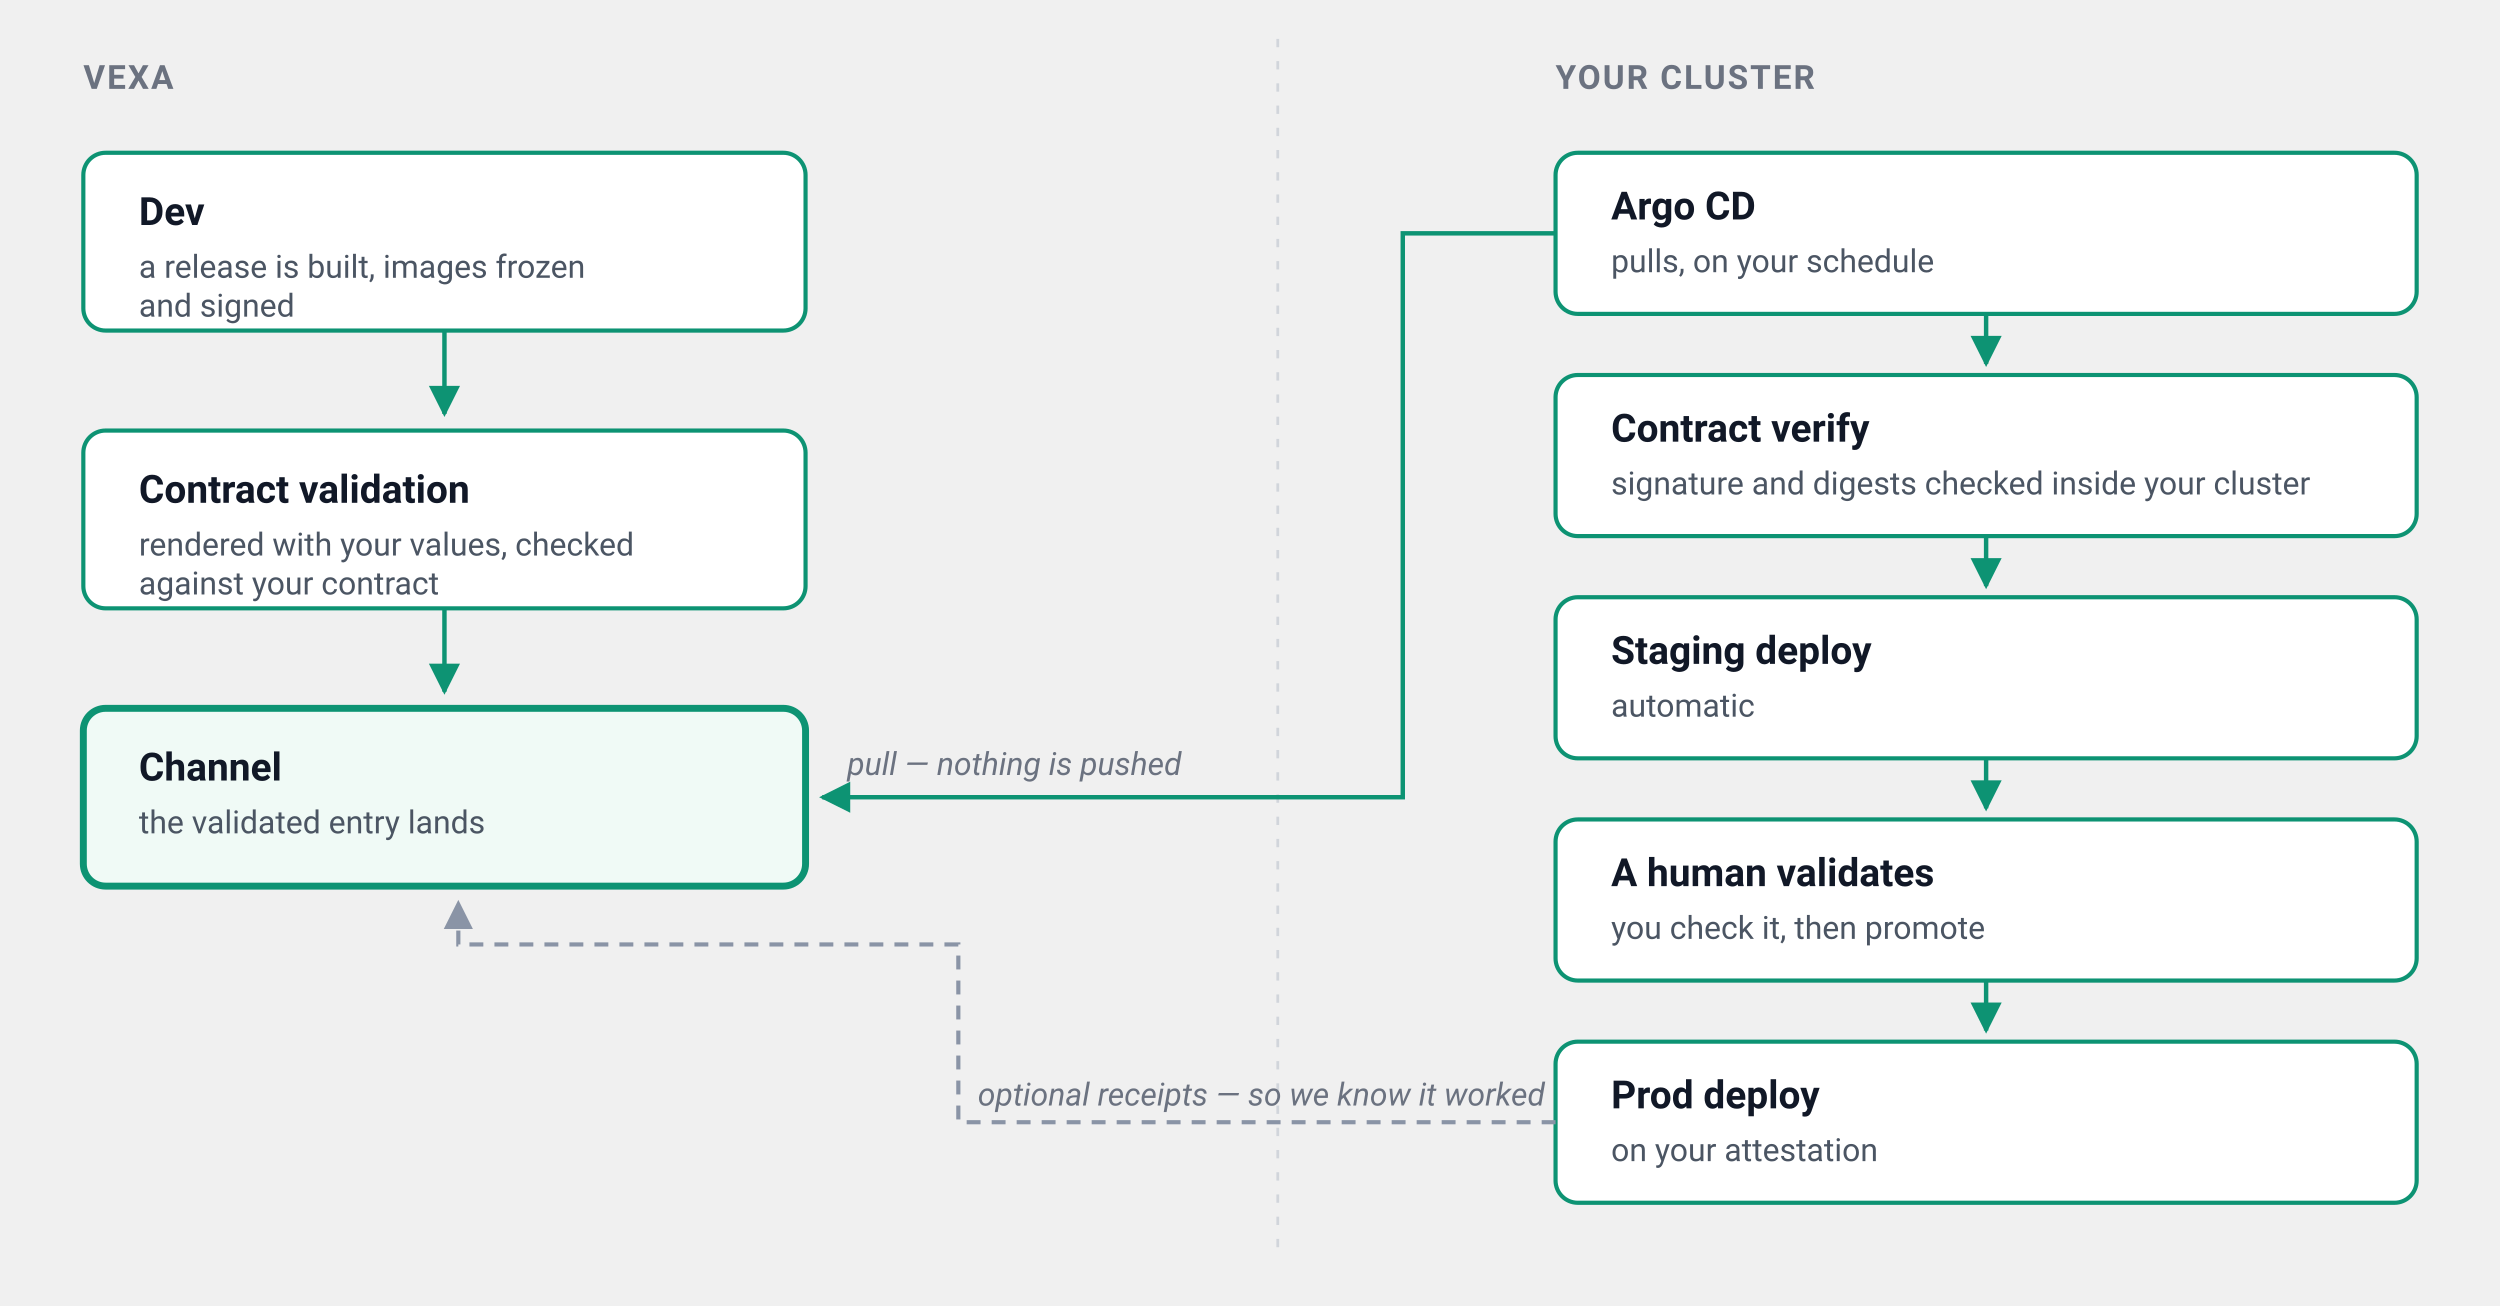
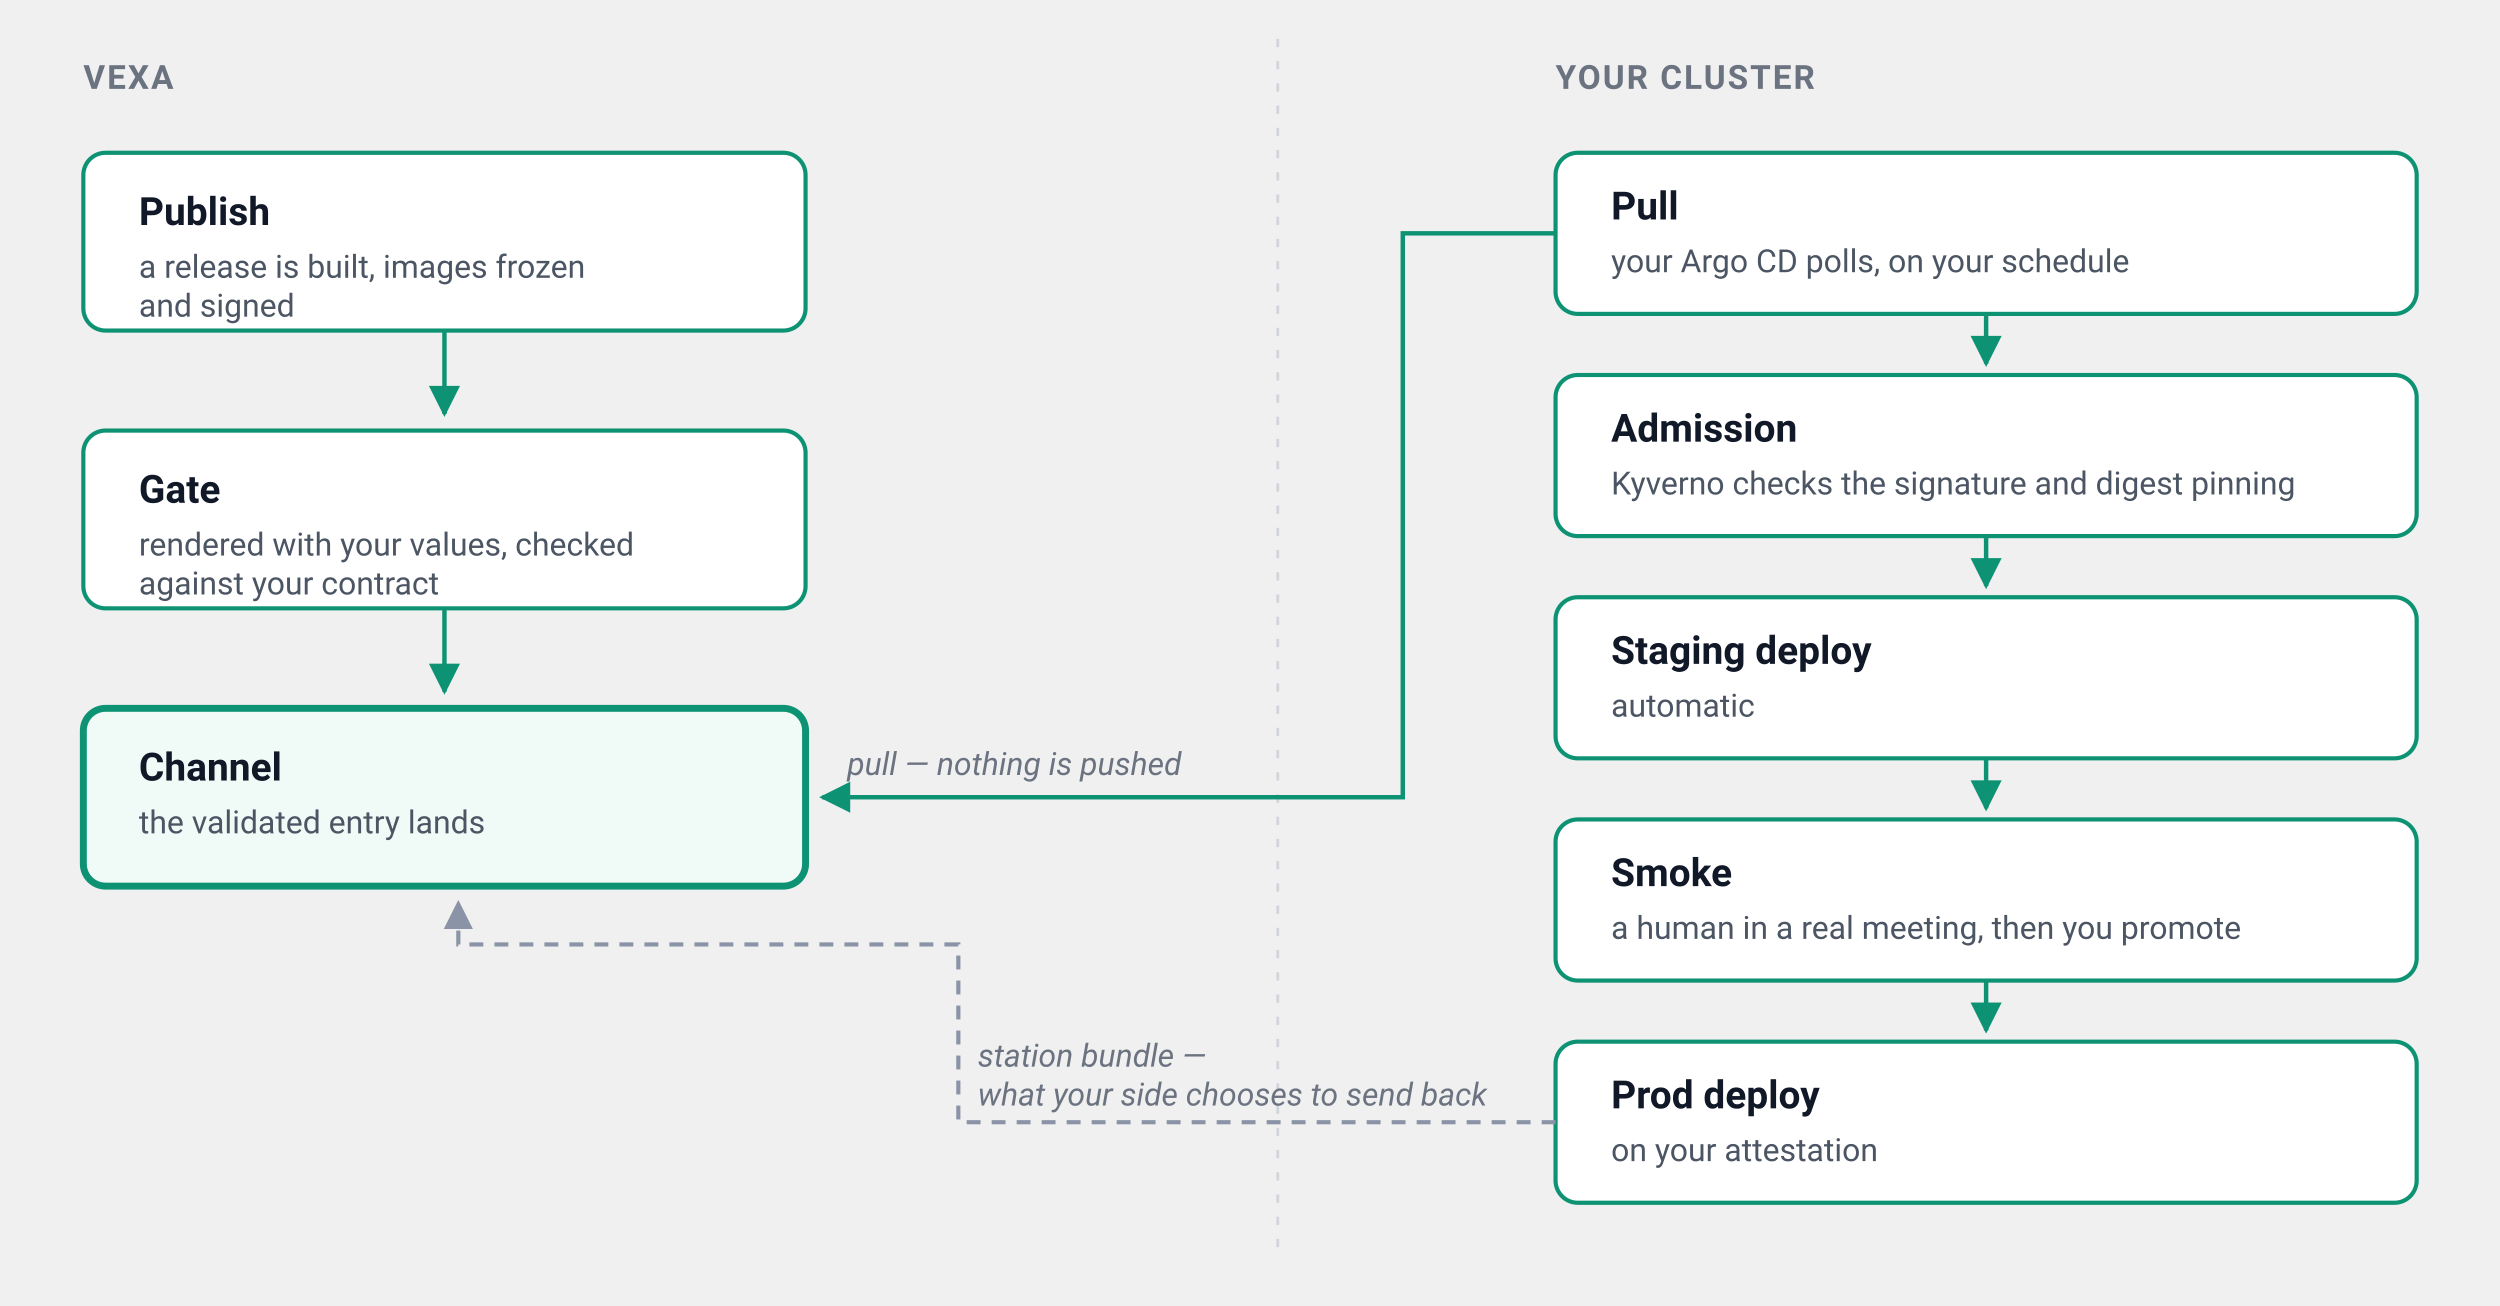
- <svg xmlns="http://www.w3.org/2000/svg" viewBox="0 0 900 470" width="900" height="470" font-family="ui-sans-serif, -apple-system, Segoe UI, Roboto, Helvetica, Arial, sans-serif" role="img" aria-label="Dev, contract validation, channel. Your cluster pulls with Argo CD, verifies the contract, deploys to staging, a human validates and promotes, production deploys. Optional receipts return.">
+ <svg xmlns="http://www.w3.org/2000/svg" viewBox="0 0 900 470" width="900" height="470" font-family="ui-sans-serif, -apple-system, Segoe UI, Roboto, Helvetica, Arial, sans-serif" role="img" aria-label="Publish, gate, channel. Your cluster pulls, admission verifies, staging deploys, smoke runs with a human in a real meeting, production deploys on your attestation. The station bundle your side chooses to send back returns to the gate.">
  <defs>
    <marker id="g" viewBox="0 0 10 10" refX="9" refY="5" markerWidth="7" markerHeight="7" orient="auto-start-reverse">
      <path d="M0 0 L10 5 L0 10 z" fill="#0D9373" />
    </marker>
    <marker id="s" viewBox="0 0 10 10" refX="9" refY="5" markerWidth="7" markerHeight="7" orient="auto-start-reverse">
      <path d="M0 0 L10 5 L0 10 z" fill="#8a94a6" />
    </marker>
    <style>
      .box  { fill: #ffffff; stroke: #0D9373; stroke-width: 1.5; rx: 8; }
      .key  { fill: #f0faf6; stroke: #0D9373; stroke-width: 2.5; rx: 8; }
      .ttl  { fill: #111827; font-size: 14px; font-weight: 600; }
      .sub  { fill: #4b5563; font-size: 11.5px; }
      .lane { fill: #6b7280; font-size: 12px; font-weight: 700; letter-spacing: .06em; }
      .lbl  { fill: #6b7280; font-size: 11.5px; font-style: italic; }
      .flow { stroke: #0D9373; stroke-width: 1.6; fill: none; }
      .back { stroke: #8a94a6; stroke-width: 1.5; fill: none; stroke-dasharray: 5 4; }
      .div  { stroke: #d1d5db; stroke-width: 1; stroke-dasharray: 3 5; }
    </style>
  </defs>
  <line class="div" x1="460" y1="14" x2="460" y2="452" />
  <text class="lane" x="30" y="32">VEXA</text>
  <text class="lane" x="560" y="32">YOUR CLUSTER</text>
  <rect class="box" x="30" y="55" width="260" height="64" />
-   <text class="ttl" x="50" y="81">Dev</text>
+   <text class="ttl" x="50" y="81">Publish</text>
  <text class="sub" x="50" y="100">a release is built, images frozen</text>
  <text class="sub" x="50" y="114">and signed</text>
  <rect class="box" x="30" y="155" width="260" height="64" />
-   <text class="ttl" x="50" y="181">Contract validation</text>
+   <text class="ttl" x="50" y="181">Gate</text>
  <text class="sub" x="50" y="200">rendered with your values, checked</text>
  <text class="sub" x="50" y="214">against your contract</text>
  <rect class="key" x="30" y="255" width="260" height="64" />
  <text class="ttl" x="50" y="281">Channel</text>
  <text class="sub" x="50" y="300">the validated entry lands</text>
  <path class="flow" d="M160 119 V149" marker-end="url(#g)" />
  <path class="flow" d="M160 219 V249" marker-end="url(#g)" />
  <rect class="box" x="560" y="55" width="310" height="58" />
-   <text class="ttl" x="580" y="79">Argo CD</text>
-   <text class="sub" x="580" y="98">pulls, on your schedule</text>
+   <text class="ttl" x="580" y="79">Pull</text>
+   <text class="sub" x="580" y="98">your Argo CD polls, on your schedule</text>
  <rect class="box" x="560" y="135" width="310" height="58" />
-   <text class="ttl" x="580" y="159">Contract verify</text>
-   <text class="sub" x="580" y="178">signature and digests checked inside your cluster</text>
+   <text class="ttl" x="580" y="159">Admission</text>
+   <text class="sub" x="580" y="178">Kyverno checks the signature and digest pinning</text>
  <rect class="box" x="560" y="215" width="310" height="58" />
  <text class="ttl" x="580" y="239">Staging deploy</text>
  <text class="sub" x="580" y="258">automatic</text>
  <rect class="box" x="560" y="295" width="310" height="58" />
-   <text class="ttl" x="580" y="319">A human validates</text>
-   <text class="sub" x="580" y="338">you check it, then promote</text>
+   <text class="ttl" x="580" y="319">Smoke</text>
+   <text class="sub" x="580" y="338">a human in a real meeting, then you promote</text>
  <rect class="box" x="560" y="375" width="310" height="58" />
  <text class="ttl" x="580" y="399">Prod deploy</text>
  <text class="sub" x="580" y="418">on your attestation</text>
  <path class="flow" d="M715 113 V131" marker-end="url(#g)" />
  <path class="flow" d="M715 193 V211" marker-end="url(#g)" />
  <path class="flow" d="M715 273 V291" marker-end="url(#g)" />
  <path class="flow" d="M715 353 V371" marker-end="url(#g)" />
  <path class="flow" d="M560 84 H505 V287 H296" marker-end="url(#g)" />
  <text class="lbl" x="305" y="279">pull — nothing is pushed</text>
  <path class="back" d="M560 404 H345 V340 H165 V325" marker-end="url(#s)" />
-   <text class="lbl" x="352" y="398">optional receipts — so we know it worked</text>
+   <text class="lbl" x="352" y="384">station bundle —</text>
+   <text class="lbl" x="352" y="398">what your side chooses to send back</text>
</svg>
